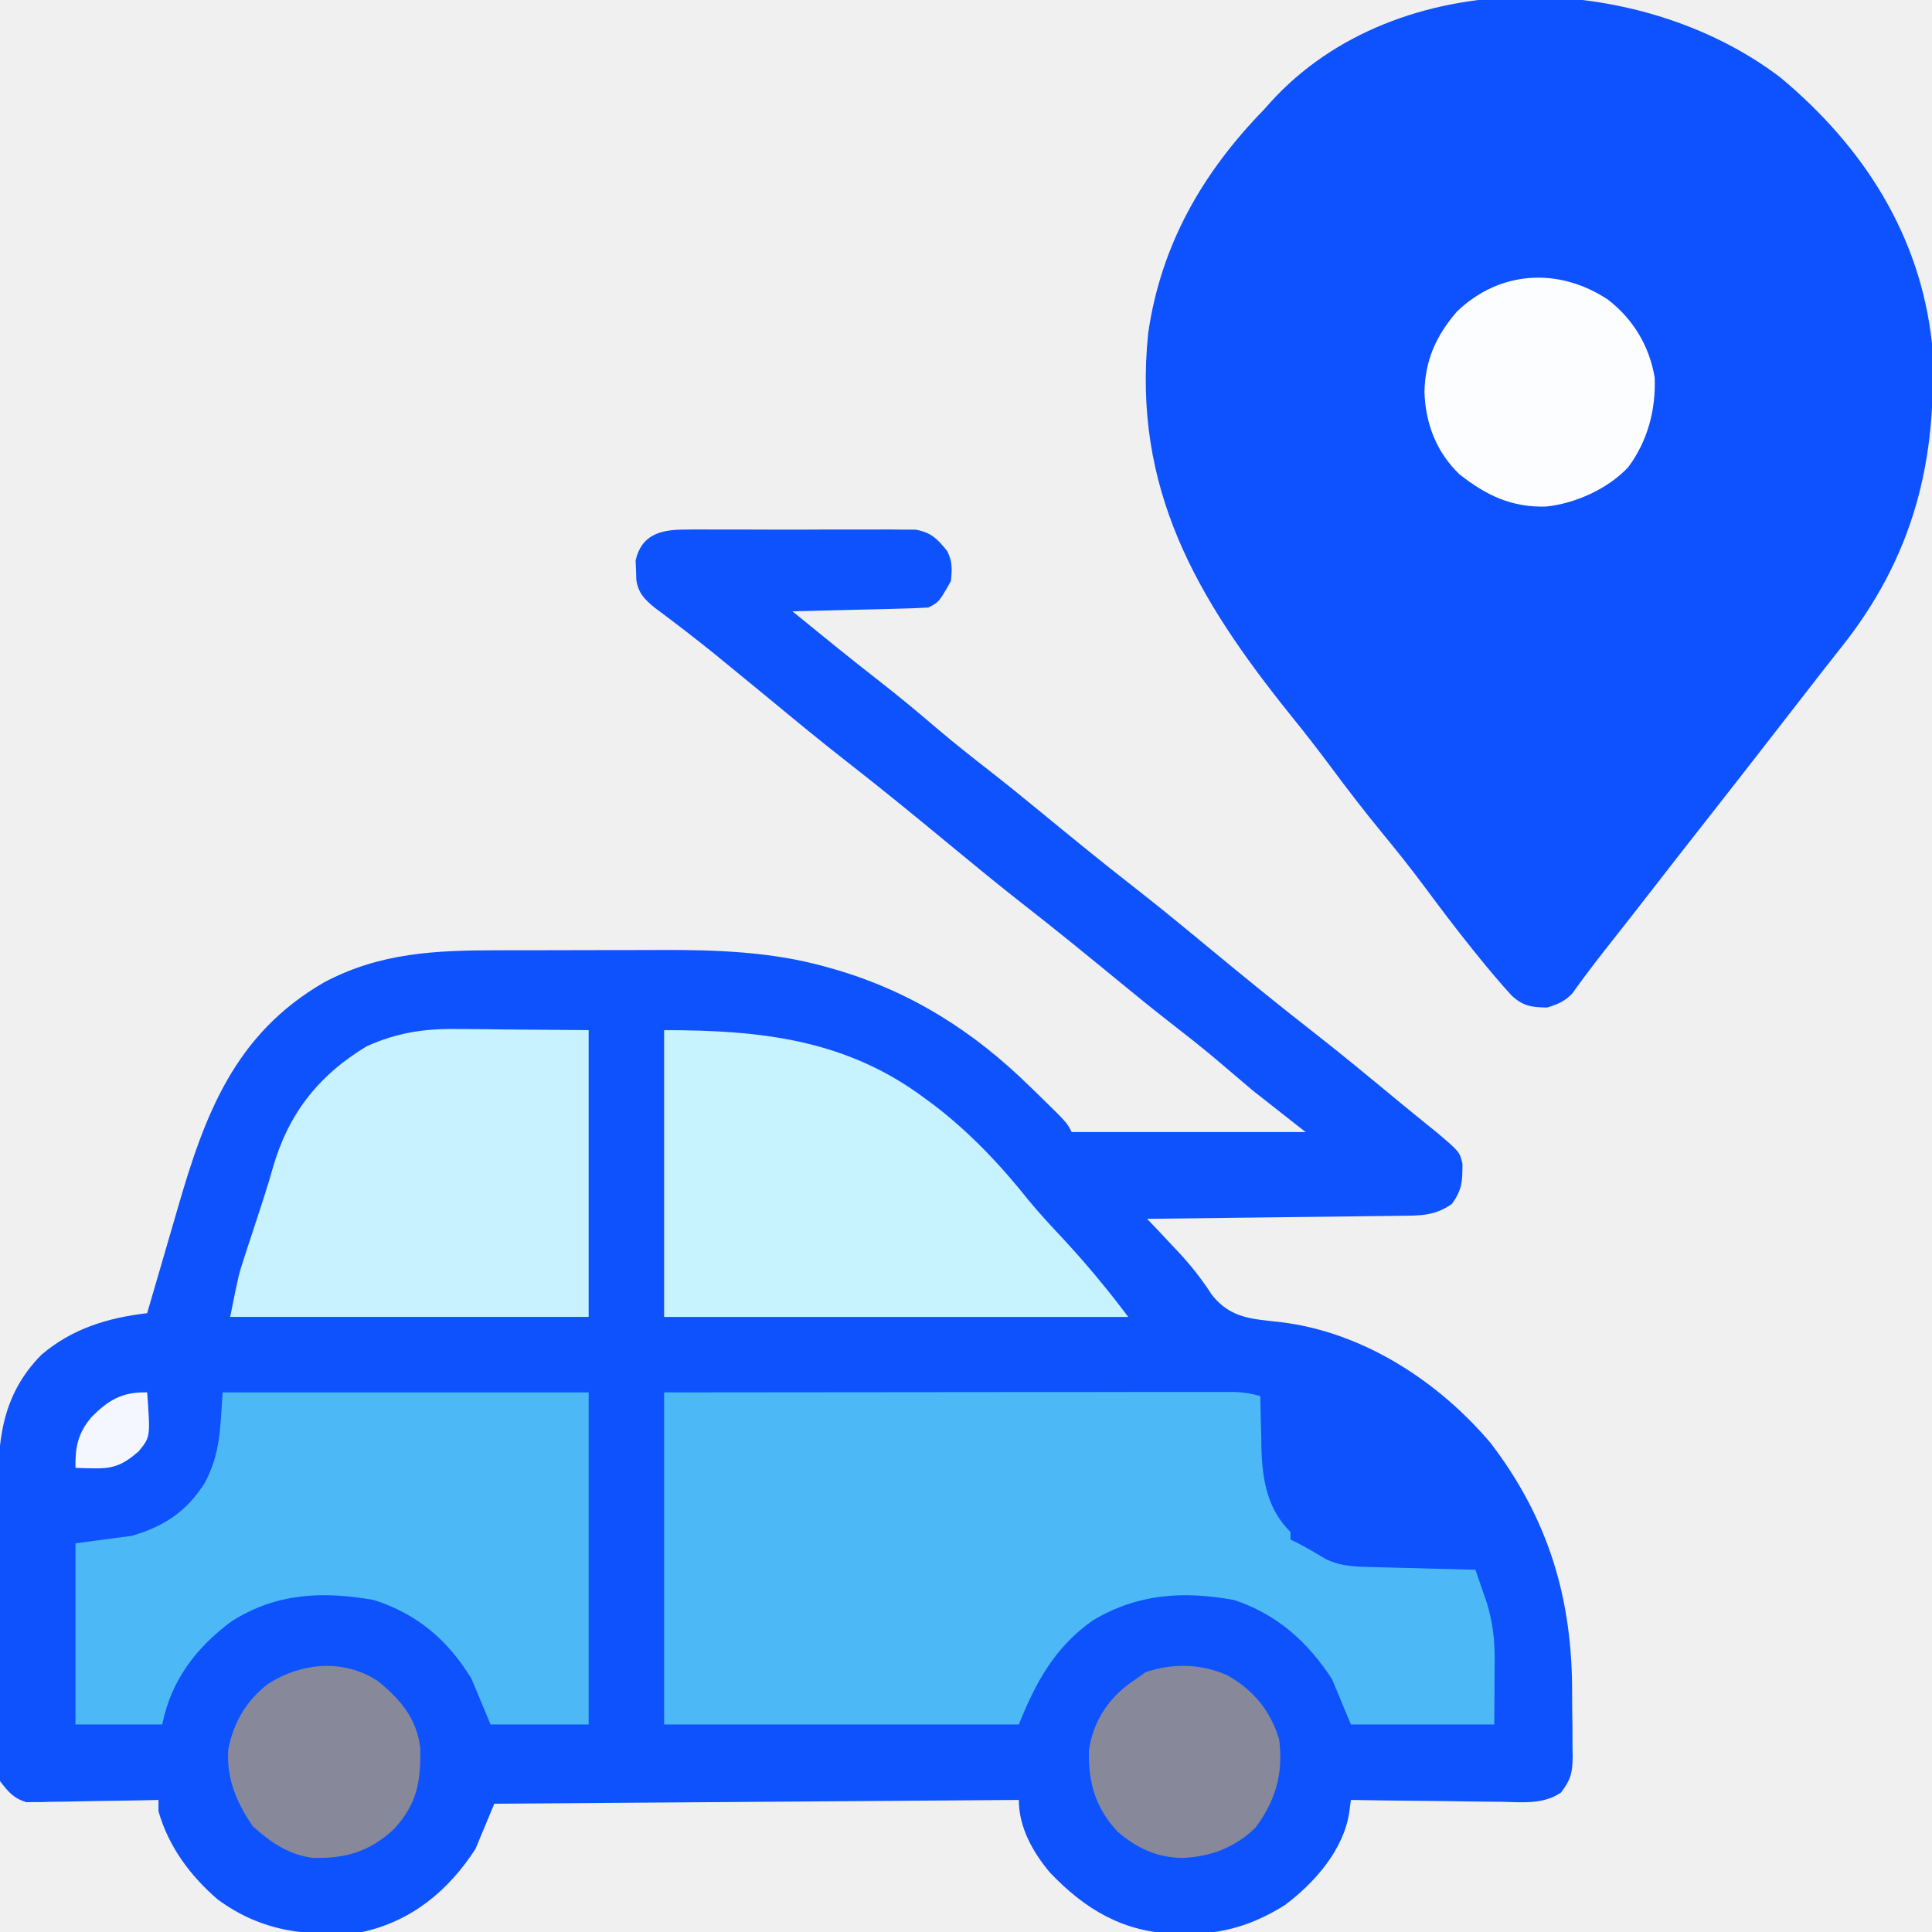
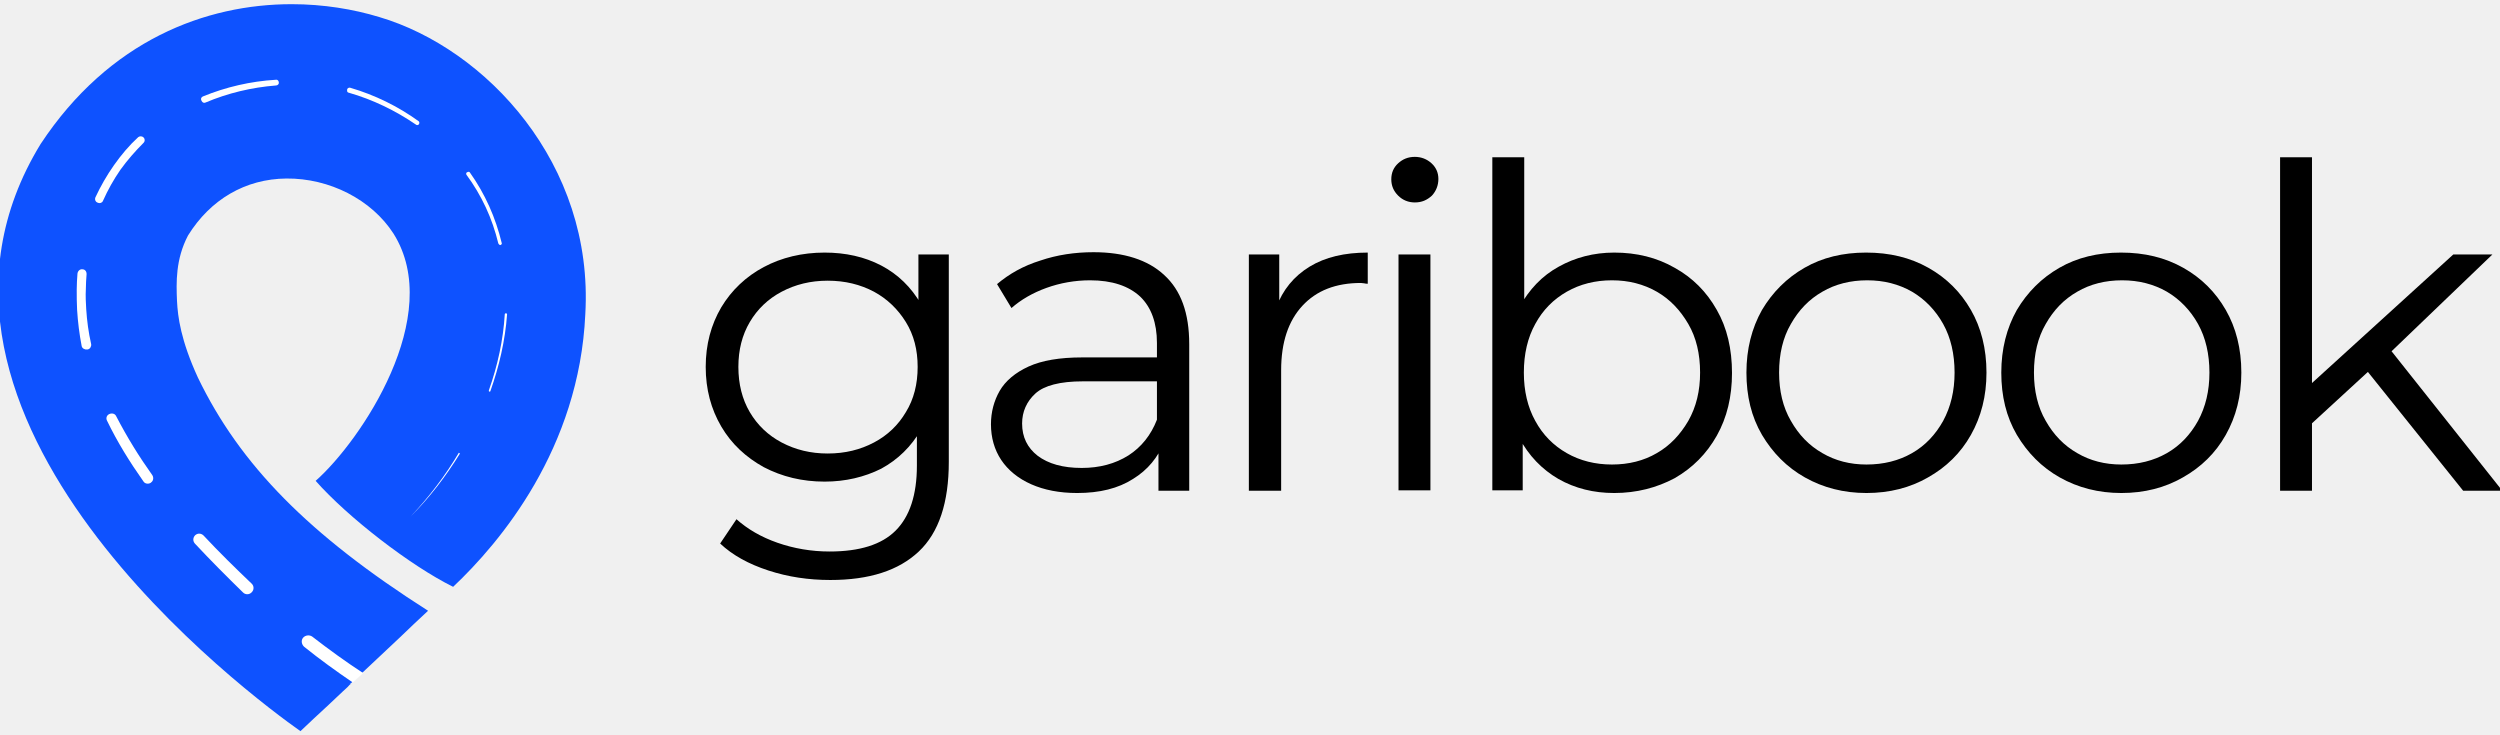
- <svg xmlns="http://www.w3.org/2000/svg" version="1.1" width="512" height="512">
-   <path d="M0 0 C0.69 -0.01 1.39 -0.02 2.11 -0.03 C4.39 -0.05 6.68 -0.03 8.96 -0.02 C10.56 -0.02 12.16 -0.03 13.75 -0.03 C17.09 -0.04 20.43 -0.03 23.77 -0 C28.04 0.02 32.31 0.01 36.59 -0.02 C39.88 -0.04 43.17 -0.04 46.47 -0.02 C48.04 -0.02 49.62 -0.02 51.19 -0.03 C53.4 -0.05 55.6 -0.03 57.8 0 C59.68 0.01 59.68 0.01 61.6 0.01 C65.78 0.82 67.25 2.41 69.9 5.65 C71.34 8.51 71.21 10.46 70.9 13.65 C67.74 19.23 67.74 19.23 64.9 20.65 C62.21 20.8 59.53 20.91 56.83 20.96 C56.04 20.98 55.24 21 54.42 21.03 C51.87 21.09 49.32 21.15 46.78 21.21 C45.05 21.25 43.33 21.3 41.6 21.34 C37.37 21.45 33.14 21.55 28.9 21.65 C36.58 27.92 44.26 34.18 52.09 40.27 C57.17 44.23 62.11 48.33 67 52.52 C71.51 56.36 76.15 60.03 80.82 63.67 C85.24 67.12 89.6 70.64 93.94 74.21 C102.5 81.25 111.09 88.26 119.84 95.08 C126.53 100.3 133.06 105.69 139.6 111.1 C148.6 118.53 157.64 125.91 166.84 133.08 C174.33 138.93 181.64 144.98 188.96 151.04 C190.73 152.5 192.5 153.95 194.29 155.4 C195.25 156.18 196.22 156.96 197.21 157.77 C198.04 158.43 198.86 159.1 199.7 159.78 C205.72 164.89 205.72 164.89 206.47 168.05 C206.46 172.62 206.43 174.93 203.65 178.71 C199.07 181.94 195.2 181.79 189.66 181.85 C188.93 181.86 188.21 181.87 187.47 181.88 C185.09 181.91 182.7 181.94 180.32 181.96 C178.67 181.98 177.02 182 175.36 182.03 C171.02 182.08 166.67 182.13 162.32 182.18 C157.89 182.23 153.45 182.29 149.01 182.34 C140.31 182.45 131.61 182.55 122.9 182.65 C123.79 183.59 124.68 184.52 125.6 185.49 C126.78 186.75 127.96 188 129.14 189.26 C129.73 189.88 130.31 190.49 130.91 191.13 C134.39 194.84 137.33 198.56 140.09 202.83 C145.05 209.05 150.62 209.16 158.07 210 C179.9 212.55 200.03 225.59 214 242.15 C229.35 262.3 235.65 283.47 235.53 308.6 C235.53 311.44 235.57 314.27 235.62 317.11 C235.63 318.93 235.63 320.75 235.63 322.57 C235.65 323.41 235.67 324.25 235.68 325.11 C235.62 329.38 235.25 331.19 232.6 334.68 C227.93 337.89 222.38 337.26 216.94 337.14 C215.8 337.13 214.65 337.12 213.47 337.11 C209.82 337.09 206.17 337.02 202.53 336.96 C200.05 336.93 197.57 336.91 195.09 336.89 C189.03 336.84 182.97 336.75 176.9 336.65 C176.76 337.75 176.61 338.86 176.46 340 C174.95 349.91 167.25 358.65 159.41 364.51 C151.07 369.75 143 372.22 133.15 372.15 C132.28 372.14 131.41 372.14 130.51 372.13 C116.69 371.75 106.52 365.73 97.15 355.9 C92.56 350.42 88.9 343.87 88.9 336.65 C43.03 336.98 -2.84 337.31 -50.1 337.65 C-51.75 341.61 -53.4 345.57 -55.1 349.65 C-62.25 360.69 -72.02 368.8 -85.1 371.65 C-99.35 372.97 -111.59 371.71 -123.41 363.02 C-130.74 356.69 -136.43 349 -139.1 339.65 C-139.1 338.66 -139.1 337.67 -139.1 336.65 C-140.19 336.67 -141.29 336.7 -142.41 336.73 C-146.49 336.82 -150.56 336.87 -154.63 336.92 C-156.39 336.95 -158.15 336.98 -159.91 337.02 C-162.45 337.09 -164.98 337.11 -167.52 337.14 C-168.69 337.17 -168.69 337.17 -169.89 337.21 C-170.63 337.21 -171.37 337.21 -172.13 337.21 C-172.78 337.23 -173.43 337.24 -174.09 337.25 C-177.52 336.22 -178.95 334.47 -181.1 331.65 C-181.81 328.66 -181.77 325.77 -181.73 322.72 C-181.74 321.83 -181.74 320.94 -181.75 320.02 C-181.77 317.08 -181.75 314.14 -181.73 311.2 C-181.73 309.15 -181.73 307.1 -181.73 305.05 C-181.74 300.74 -181.72 296.44 -181.69 292.14 C-181.66 286.65 -181.67 281.16 -181.69 275.67 C-181.7 271.43 -181.69 267.19 -181.67 262.95 C-181.67 260.93 -181.67 258.9 -181.67 256.88 C-181.7 242.12 -181.04 229.74 -170.1 218.65 C-161.91 211.71 -152.56 208.89 -142.1 207.65 C-141.93 207.06 -141.76 206.47 -141.58 205.86 C-139.78 199.62 -137.96 193.39 -136.13 187.16 C-135.45 184.85 -134.78 182.53 -134.11 180.22 C-126.86 155.06 -118.95 133.66 -95.12 119.93 C-80.29 112.09 -65.62 111.49 -49.23 111.48 C-47.58 111.48 -45.93 111.47 -44.28 111.47 C-40.83 111.46 -37.39 111.46 -33.94 111.46 C-29.57 111.46 -25.2 111.45 -20.84 111.43 C-17.43 111.42 -14.03 111.42 -10.62 111.42 C-9.01 111.42 -7.41 111.41 -5.8 111.4 C8.63 111.34 23.42 111.87 37.4 115.77 C38.18 115.98 38.95 116.2 39.75 116.42 C60.11 122.28 76.88 132.89 91.9 147.65 C92.63 148.35 92.63 148.35 93.37 149.07 C101.63 157.11 101.63 157.11 102.9 159.65 C123.36 159.65 143.82 159.65 164.9 159.65 C160.28 156.02 155.66 152.39 150.9 148.65 C144.4 143.15 144.4 143.15 141.19 140.4 C137.21 137.04 133.1 133.83 128.99 130.63 C124.56 127.17 120.2 123.65 115.87 120.08 C107.3 113.04 98.71 106.03 89.96 99.21 C83.28 93.99 76.74 88.6 70.2 83.2 C61.21 75.76 52.17 68.39 42.96 61.21 C36.28 55.99 29.74 50.6 23.21 45.2 C19.03 41.75 14.85 38.32 10.65 34.9 C10 34.36 9.35 33.83 8.67 33.28 C3.33 28.95 -2.11 24.78 -7.62 20.67 C-10.32 18.46 -11.9 16.85 -12.47 13.34 C-12.49 12.49 -12.51 11.65 -12.54 10.77 C-12.58 9.93 -12.62 9.09 -12.66 8.22 C-11.19 1.49 -6.2 0.02 0 0 Z " fill="#0E52FE" transform="translate(181.0977,140.353)" />
-   <path d="M0 0 C21.83 18.25 36.93 41.59 40.06 70.38 C41.67 101.27 35.21 127.07 15.53 151.54 C12.75 155.01 10.04 158.54 7.31 162.06 C6.11 163.6 4.91 165.14 3.71 166.68 C1.29 169.8 -1.14 172.92 -3.56 176.04 C-9.27 183.39 -14.99 190.73 -20.75 198.05 C-25.1 203.58 -29.42 209.13 -33.73 214.68 C-37.88 220.02 -42.04 225.35 -46.23 230.65 C-48.19 233.13 -50.12 235.62 -52 238.17 C-52.6 238.98 -53.19 239.79 -53.81 240.62 C-54.3 241.31 -54.8 242 -55.3 242.7 C-57.35 244.8 -59.14 245.53 -61.94 246.38 C-66.06 246.3 -68.18 246.06 -71.28 243.27 C-74.31 239.96 -77.18 236.56 -80 233.06 C-80.85 232.01 -80.85 232.01 -81.72 230.94 C-86.08 225.52 -90.27 219.97 -94.42 214.38 C-97.97 209.6 -101.66 204.97 -105.44 200.38 C-110.29 194.47 -114.94 188.44 -119.49 182.3 C-122.86 177.77 -126.33 173.33 -129.88 168.94 C-154.78 137.99 -171.92 108.88 -167.65 67.63 C-164.27 44.22 -153.23 25.09 -136.94 8.38 C-136.37 7.73 -135.8 7.09 -135.21 6.43 C-101.62 -30.52 -37.59 -28.77 0 0 Z " fill="#0E52FF" transform="translate(471.9375,20.625)" />
-   <path d="M0 0 C38.46 -0.04 38.46 -0.04 54.55 -0.05 C65.67 -0.05 76.78 -0.06 87.9 -0.08 C96 -0.09 104.1 -0.09 112.19 -0.09 C116.48 -0.1 120.77 -0.1 125.06 -0.11 C129.09 -0.11 133.13 -0.11 137.16 -0.11 C138.64 -0.11 140.13 -0.12 141.61 -0.12 C143.63 -0.12 145.65 -0.12 147.67 -0.12 C148.8 -0.12 149.94 -0.12 151.1 -0.12 C153.59 -0.02 155.64 0.27 158 1 C158.01 1.64 158.02 2.29 158.03 2.95 C158.08 5.93 158.17 8.9 158.25 11.88 C158.26 12.89 158.28 13.9 158.29 14.95 C158.56 23.33 159.86 30.94 166 37 C166 37.66 166 38.32 166 39 C166.52 39.25 167.03 39.5 167.56 39.75 C170.18 41.09 172.7 42.58 175.22 44.1 C179.55 46.29 184.06 46.21 188.83 46.32 C189.95 46.35 189.95 46.35 191.1 46.38 C193.48 46.44 195.87 46.5 198.25 46.56 C199.87 46.61 201.49 46.65 203.11 46.69 C207.07 46.8 211.04 46.9 215 47 C215.65 48.87 216.3 50.75 216.94 52.62 C217.3 53.67 217.66 54.71 218.03 55.79 C219.54 60.77 220.13 65.42 220.1 70.62 C220.1 71.54 220.09 72.46 220.09 73.4 C220.08 74.55 220.07 75.69 220.06 76.88 C220.04 80.55 220.02 84.22 220 88 C207.46 88 194.92 88 182 88 C180.35 84.04 178.7 80.08 177 76 C170.59 66.1 162.33 58.72 151 55 C137.5 52.59 125.61 53.3 113.66 60.39 C103.59 67.44 98.47 76.82 94 88 C62.98 88 31.96 88 0 88 C0 58.96 0 29.92 0 0 Z " fill="#4CB9F6" transform="translate(176,369)" />
-   <path d="M0 0 C32.01 0 64.02 0 97 0 C97 29.04 97 58.08 97 88 C88.42 88 79.84 88 71 88 C69.35 84.04 67.7 80.08 66 76 C59.85 65.75 51.55 58.65 40 55 C26.43 52.64 14.27 53.13 2.4 60.64 C-7.05 67.63 -13.67 76.33 -16 88 C-23.59 88 -31.18 88 -39 88 C-39 72.16 -39 56.32 -39 40 C-34.05 39.34 -29.1 38.68 -24 38 C-15.4 35.43 -9.48 31.56 -4.65 23.84 C-0.51 15.89 -0.68 9.52 0 0 Z " fill="#4CB9F6" transform="translate(59,369)" />
-   <path d="M0 0 C25.58 0 48.12 2.43 69 18 C69.82 18.6 70.64 19.21 71.49 19.83 C81.04 27.14 89.15 35.73 96.62 45.12 C99.3 48.36 102.12 51.43 105 54.5 C111.41 61.35 117.37 68.49 123 76 C82.41 76 41.82 76 0 76 C0 50.92 0 25.84 0 0 Z " fill="#C7F2FF" transform="translate(176,273)" />
-   <path d="M0 0 C0.89 0 1.79 0.01 2.71 0.01 C6 0.02 9.29 0.07 12.59 0.11 C23.66 0.2 23.66 0.2 34.96 0.29 C34.96 25.37 34.96 50.45 34.96 76.29 C3.61 76.29 -27.74 76.29 -60.04 76.29 C-57.79 65.05 -57.79 65.05 -56.23 60.3 C-55.9 59.27 -55.57 58.24 -55.22 57.18 C-54.87 56.13 -54.52 55.07 -54.16 53.98 C-53.44 51.76 -52.72 49.55 -51.99 47.33 C-51.65 46.28 -51.31 45.24 -50.96 44.16 C-50.21 41.82 -49.5 39.49 -48.84 37.13 C-44.76 22.66 -36.8 12.37 -23.89 4.58 C-15.95 0.99 -8.66 -0.14 0 0 Z " fill="#C8F2FF" transform="translate(121.0391,272.707)" />
-   <path d="M0 0 C6.68 5.15 11 12.31 12.39 20.65 C12.72 29.23 10.53 37.46 5.38 44.41 C0.01 50.13 -8.6 54.02 -16.38 54.84 C-25.5 55.11 -32.23 51.9 -39.33 46.3 C-45.43 40.5 -48.37 32.81 -48.62 24.47 C-48.45 16.02 -45.52 9.55 -40.03 3.18 C-28.67 -7.75 -13.02 -8.62 0 0 Z " fill="#FCFDFF" transform="translate(426.1172,79.40234)" />
-   <path d="M0 0 C6.03 4.81 10.51 10.02 11.41 17.86 C11.58 26.85 10.58 32.73 4.39 39.4 C-2.01 45.33 -8.38 47.21 -17.02 46.98 C-23.46 46.2 -28.19 42.86 -32.96 38.62 C-37.26 32.35 -39.96 25.96 -39.48 18.29 C-38.09 11.13 -34.65 5.22 -28.83 0.81 C-19.97 -4.8 -9.03 -5.78 0 0 Z " fill="#878899" transform="translate(99.96094,445.375)" />
-   <path d="M0 0 C6.82 3.93 11.29 9.35 13.56 16.94 C14.67 25.95 12.67 32.98 7.31 40.25 C1.91 45.53 -4.56 47.99 -12.06 48.31 C-18.8 48.22 -24.22 45.72 -29.29 41.33 C-35.11 35.07 -37.12 28.21 -36.85 19.75 C-35.78 12.4 -32.06 6.55 -26.17 2.12 C-25.6 1.73 -25.03 1.34 -24.44 0.94 C-23.14 0.01 -23.14 0.01 -21.81 -0.94 C-14.57 -3.35 -6.97 -3.19 0 0 Z " fill="#878899" transform="translate(325.4375,444.0625)" />
-   <path d="M0 0 C0.86 11.82 0.86 11.82 -2.25 15.62 C-6.32 19.14 -8.85 20.27 -14.25 20.12 C-15.14 20.11 -16.03 20.09 -16.95 20.07 C-17.63 20.05 -18.3 20.02 -19 20 C-19.09 14.56 -18.38 10.85 -14.81 6.62 C-10.3 1.99 -6.52 -0.18 0 0 Z " fill="#F4F7FF" transform="translate(39,369)" />
+ <svg xmlns="http://www.w3.org/2000/svg" version="1.1" id="Layer_1" x="0px" y="0px" viewBox="0 0 658.2 193.5" style="enable-background:new 0 0 658.2 193.5;" xml:space="preserve">
+   <style type="text/css">
+ 	.st0{fill:#0E52FF;}
+ 	.st1{fill:#FFFFFF;}
+ </style>
+   <g>
+     <g>
+       <path d="M217.1,126.8c-5.9,0-11.2-1.3-16-3.8c-4.7-2.6-8.5-6.1-11.2-10.7c-2.7-4.6-4.1-9.8-4.1-15.7c0-5.9,1.4-11.1,4.1-15.7    c2.7-4.5,6.5-8.1,11.2-10.6c4.7-2.5,10.1-3.8,16-3.8c5.5,0,10.5,1.1,14.9,3.4c4.4,2.3,7.9,5.7,10.5,10.2c2.6,4.5,3.9,10,3.9,16.5    c0,6.5-1.3,12-3.9,16.5c-2.6,4.5-6.1,7.9-10.5,10.3C227.6,125.6,222.6,126.8,217.1,126.8z M218.6,152.7c-5.7,0-11.1-0.8-16.3-2.5    c-5.2-1.7-9.4-4-12.7-7.1l4.3-6.4c2.9,2.6,6.5,4.7,10.8,6.2c4.3,1.5,8.9,2.3,13.7,2.3c7.9,0,13.7-1.8,17.4-5.5    c3.7-3.7,5.6-9.4,5.6-17.1v-15.5l1.2-10.7l-0.8-10.7V67h8v54.6c0,10.7-2.6,18.6-7.9,23.6C236.6,150.2,228.9,152.7,218.6,152.7z     M217.9,119.4c4.6,0,8.6-1,12.2-2.9c3.6-1.9,6.4-4.6,8.4-8c2.1-3.4,3.1-7.4,3.1-11.9c0-4.5-1-8.4-3.1-11.8c-2.1-3.4-4.9-6.1-8.4-8    c-3.6-1.9-7.6-2.9-12.2-2.9c-4.5,0-8.5,1-12.1,2.9c-3.6,1.9-6.4,4.6-8.4,8c-2,3.4-3,7.3-3,11.8c0,4.5,1,8.5,3,11.9    c2,3.4,4.8,6.1,8.4,8C209.4,118.4,213.4,119.4,217.9,119.4z" />
+       <path d="M283.6,129.8c-4.7,0-8.7-0.8-12.1-2.3c-3.4-1.5-6.1-3.7-7.9-6.4c-1.8-2.7-2.7-5.9-2.7-9.4c0-3.2,0.8-6.2,2.3-8.8    c1.5-2.6,4.1-4.8,7.6-6.4c3.5-1.6,8.2-2.4,14.1-2.4h21.4v6.3h-21.2c-6,0-10.2,1.1-12.5,3.2c-2.3,2.1-3.5,4.8-3.5,7.9    c0,3.6,1.4,6.4,4.1,8.5c2.8,2.1,6.6,3.2,11.6,3.2c4.7,0,8.8-1.1,12.3-3.3c3.4-2.2,5.9-5.3,7.5-9.4l1.9,5.8    c-1.6,4.1-4.3,7.4-8.2,9.8C294.4,128.6,289.5,129.8,283.6,129.8z M305,129.2v-13.7l-0.4-2.2v-23c0-5.3-1.5-9.4-4.4-12.2    c-3-2.8-7.4-4.3-13.2-4.3c-4,0-7.9,0.7-11.5,2c-3.6,1.3-6.7,3.1-9.2,5.3l-3.8-6.3c3.2-2.7,6.9-4.8,11.4-6.2    c4.4-1.5,9.1-2.2,14-2.2c8,0,14.3,2,18.6,6c4.4,4,6.6,10,6.6,18.2v38.6H305z" />
+       <path d="M328.8,129.2V67h8V84l-0.8-3c1.7-4.7,4.7-8.3,8.8-10.8c4.1-2.5,9.2-3.7,15.3-3.7v8.2c-0.3,0-0.6,0-0.9-0.1    c-0.3,0-0.6-0.1-0.9-0.1c-6.6,0-11.7,2-15.4,6c-3.7,4-5.6,9.6-5.6,17v31.7H328.8z" />
+       <path d="M372.5,53.3c-1.7,0-3.2-0.6-4.4-1.8c-1.2-1.2-1.8-2.6-1.8-4.3c0-1.7,0.6-3.1,1.8-4.2c1.2-1.1,2.6-1.7,4.4-1.7    c1.7,0,3.2,0.6,4.4,1.7c1.2,1.1,1.8,2.5,1.8,4.1c0,1.7-0.6,3.2-1.7,4.4C375.7,52.7,374.3,53.3,372.5,53.3z M368.2,129.2V67h8.4    v62.1H368.2z" />
+       <path d="M392.9,129.2V41.4h8.4v44l-1.2,12.5l0.8,12.5v18.7H392.9z M425,129.8c-5.4,0-10.3-1.2-14.7-3.7    c-4.3-2.5-7.8-6.1-10.3-10.8c-2.5-4.7-3.8-10.5-3.8-17.2c0-6.8,1.3-12.5,3.8-17.2c2.6-4.7,6-8.3,10.4-10.7    c4.3-2.4,9.2-3.7,14.6-3.7c5.9,0,11.2,1.3,15.9,4c4.7,2.6,8.4,6.3,11.1,11.1c2.7,4.7,4,10.3,4,16.6c0,6.2-1.3,11.7-4,16.5    c-2.7,4.8-6.4,8.5-11.1,11.2C436.2,128.4,430.9,129.8,425,129.8z M424.4,122.3c4.4,0,8.4-1,11.8-3c3.5-2,6.2-4.9,8.3-8.5    c2.1-3.7,3.1-7.9,3.1-12.7c0-4.9-1-9.2-3.1-12.8c-2.1-3.6-4.8-6.5-8.3-8.5c-3.5-2-7.4-3-11.8-3c-4.4,0-8.4,1-11.9,3    c-3.5,2-6.3,4.8-8.3,8.5c-2,3.6-3,7.9-3,12.8c0,4.8,1,9.1,3,12.7c2,3.7,4.8,6.5,8.3,8.5C416,121.3,420,122.3,424.4,122.3z" />
+       <path d="M491.4,129.8c-6,0-11.4-1.4-16.2-4.1c-4.8-2.7-8.5-6.5-11.3-11.2c-2.8-4.8-4.1-10.2-4.1-16.4c0-6.2,1.4-11.7,4.1-16.5    c2.8-4.7,6.5-8.4,11.2-11.1c4.7-2.7,10.1-4,16.2-4c6.2,0,11.6,1.3,16.4,4c4.8,2.7,8.5,6.4,11.2,11.1c2.7,4.7,4.1,10.2,4.1,16.5    c0,6.2-1.4,11.6-4.1,16.4c-2.7,4.8-6.5,8.5-11.3,11.2C502.9,128.4,497.5,129.8,491.4,129.8z M491.4,122.3c4.5,0,8.5-1,12-3    c3.5-2,6.2-4.9,8.2-8.5c2-3.7,3-7.9,3-12.7c0-4.9-1-9.2-3-12.8c-2-3.6-4.8-6.5-8.2-8.5c-3.5-2-7.4-3-11.8-3c-4.4,0-8.4,1-11.8,3    c-3.5,2-6.2,4.8-8.3,8.5c-2.1,3.6-3.1,7.9-3.1,12.8c0,4.8,1,9.1,3.1,12.7c2.1,3.7,4.8,6.5,8.3,8.5    C483.2,121.3,487.1,122.3,491.4,122.3z" />
+       <path d="M558.5,129.8c-6,0-11.4-1.4-16.2-4.1c-4.8-2.7-8.5-6.5-11.3-11.2c-2.8-4.8-4.1-10.2-4.1-16.4c0-6.2,1.4-11.7,4.1-16.5    c2.8-4.7,6.5-8.4,11.2-11.1c4.7-2.7,10.1-4,16.2-4c6.2,0,11.6,1.3,16.4,4c4.8,2.7,8.5,6.4,11.2,11.1c2.7,4.7,4.1,10.2,4.1,16.5    c0,6.2-1.4,11.6-4.1,16.4c-2.7,4.8-6.5,8.5-11.3,11.2C570,128.4,564.6,129.8,558.5,129.8z M558.5,122.3c4.5,0,8.5-1,12-3    c3.5-2,6.2-4.9,8.2-8.5c2-3.7,3-7.9,3-12.7c0-4.9-1-9.2-3-12.8c-2-3.6-4.8-6.5-8.2-8.5c-3.5-2-7.4-3-11.8-3c-4.4,0-8.4,1-11.8,3    c-3.5,2-6.2,4.8-8.3,8.5c-2.1,3.6-3.1,7.9-3.1,12.8c0,4.8,1,9.1,3.1,12.7c2.1,3.7,4.8,6.5,8.3,8.5    C550.3,121.3,554.2,122.3,558.5,122.3z" />
+       <path d="M600.3,129.2V41.4h8.4v87.8H600.3z M606.9,113.1l0.2-10.8L645.9,67h10.3l-27.3,26.2l-4.7,4L606.9,113.1z M648.5,129.2    l-25.9-32.3l5.4-6.5l30.8,38.8H648.5z" />
+     </g>
+     <g>
+       <path class="st0" d="M154.1,82.7L154.1,82.7c-1.6,35.4-22.4,60.1-34.8,71.8c-11.3-5.6-27.7-18.3-36.2-27.9    c11.9-10.5,34.1-43.5,20.5-65.1c-5.8-9-16.9-14.6-28.2-14.5c-10.8,0.1-20,5.5-25.9,15c-3.3,6.3-3.1,12.4-2.9,17.2    c0.2,4.2,1,10.4,5.5,20.2c11.1,23,29.2,41.4,60.6,61.4c-2.5,2.3-5,4.7-7.4,7c-3.3,3.1-6.7,6.3-10,9.4l-2.8,2.6l-0.3,0.2l0.1,0.1    c-0.3,0.2-0.5,0.5-0.8,0.8c-0.4,0.4-0.8,0.7-1.2,1.1c-2.5,2.4-5.1,4.8-7.7,7.2l-3.5,3.3c-12.6-8.9-112.5-82.5-68.4-154.6    C28.8,10.5,54.3,1.1,76.8,1.1c8.3,0,16.2,1.3,23.1,3.4C127.9,12.8,156.4,43.1,154.1,82.7z" />
+       <g>
+         <path class="st1" d="M30.6,109.6c-0.3-0.7-1.1-0.9-1.8-0.6c-0.7,0.3-1,1.1-0.6,1.8c2.7,5.6,6,10.9,9.6,16     c0.4,0.6,1.3,0.7,1.9,0.3l0.1-0.1c0.6-0.4,0.7-1.3,0.3-1.9C36.6,120.2,33.4,115,30.6,109.6z" />
+         <path class="st1" d="M72.6,21c-6.6,0.4-13.1,1.9-19.2,4.4c-0.4,0.2-0.6,0.6-0.4,1l0.1,0.2c0.2,0.4,0.6,0.6,1,0.4     c5.9-2.5,12.2-4,18.6-4.5c0.4,0,0.8-0.4,0.7-0.8C73.4,21.3,73.1,20.9,72.6,21z" />
+         <path class="st1" d="M22.7,81.4c-0.1-1.7-0.2-3.5-0.1-5.2c0-1.3,0.1-2.7,0.2-4.1c0-0.6-0.4-1.2-1.1-1.2h0     c-0.6-0.1-1.2,0.4-1.3,1.1c-0.1,1.4-0.2,2.8-0.2,4.2c0,1.8,0,3.6,0.1,5.4c0.2,3.2,0.6,6.4,1.2,9.5c0.1,0.6,0.8,1,1.4,0.9l0.2,0     c0.6-0.1,1-0.8,0.9-1.4C23.3,87.5,22.9,84.5,22.7,81.4z" />
+         <path class="st1" d="M110.3,32.7c0.2-0.3,0.1-0.7-0.1-0.8c-5.4-3.9-11.5-6.9-18-8.8c-0.3-0.1-0.7,0.1-0.8,0.4l0,0.2     c-0.1,0.3,0.1,0.7,0.4,0.7c6.3,1.8,12.3,4.7,17.7,8.4C109.7,33,110.1,33,110.3,32.7z" />
+         <path class="st1" d="M37.8,37.6c0.4-0.4,0.4-1,0-1.4c-0.4-0.4-1-0.4-1.4-0.1c-2.4,2.2-4.5,4.7-6.4,7.4c-1.9,2.7-3.5,5.5-4.9,8.5     c-0.2,0.5,0,1.1,0.5,1.3l0.2,0.1c0.5,0.2,1.1,0,1.3-0.5c1.3-2.9,2.8-5.6,4.6-8.2C33.5,42.2,35.6,39.8,37.8,37.6z" />
+         <path class="st1" d="M64,156c0.6,0.6,1.6,0.6,2.2,0l0.1-0.1c0.6-0.6,0.6-1.6,0-2.2c-4.3-4.1-8.6-8.3-12.7-12.7     c-0.6-0.6-1.5-0.7-2.2-0.1c-0.6,0.6-0.7,1.5-0.1,2.2C55.4,147.5,59.7,151.8,64,156z" />
+         <path class="st1" d="M133.3,82.5l-0.2,0c-0.1,0-0.2,0.1-0.2,0.2c-0.4,6.8-1.9,13.6-4.2,20.1c0,0.1,0,0.3,0.1,0.3     c0.1,0,0.3,0,0.3-0.1c2.3-6.5,3.9-13.3,4.4-20.2C133.5,82.6,133.4,82.5,133.3,82.5z" />
+         <path class="st1" d="M131.8,64.5c0.2-0.1,0.4-0.3,0.3-0.5c-0.8-3.3-1.9-6.6-3.3-9.7c-1.4-3.1-3.1-6.1-5.1-8.9     c-0.1-0.2-0.4-0.2-0.6-0.1l-0.2,0.1c-0.2,0.1-0.2,0.4-0.1,0.6c2,2.7,3.7,5.6,5.1,8.6c1.4,3,2.5,6.2,3.3,9.5     C131.4,64.4,131.6,64.6,131.8,64.5z" />
+         <path class="st1" d="M108.1,136L108.1,136c5-5,9.3-10.6,13-16.6l-0.3-0.2C117.2,125.3,112.9,130.9,108.1,136z" />
+         <path class="st1" d="M95.6,177.2l-2.7,2.5c-4.4-3-8.7-6.1-12.8-9.4c-0.7-0.6-0.9-1.7-0.3-2.4c0.6-0.7,1.7-0.8,2.4-0.3     C86.6,171,91,174.2,95.6,177.2z" />
+       </g>
+     </g>
+   </g>
</svg>
